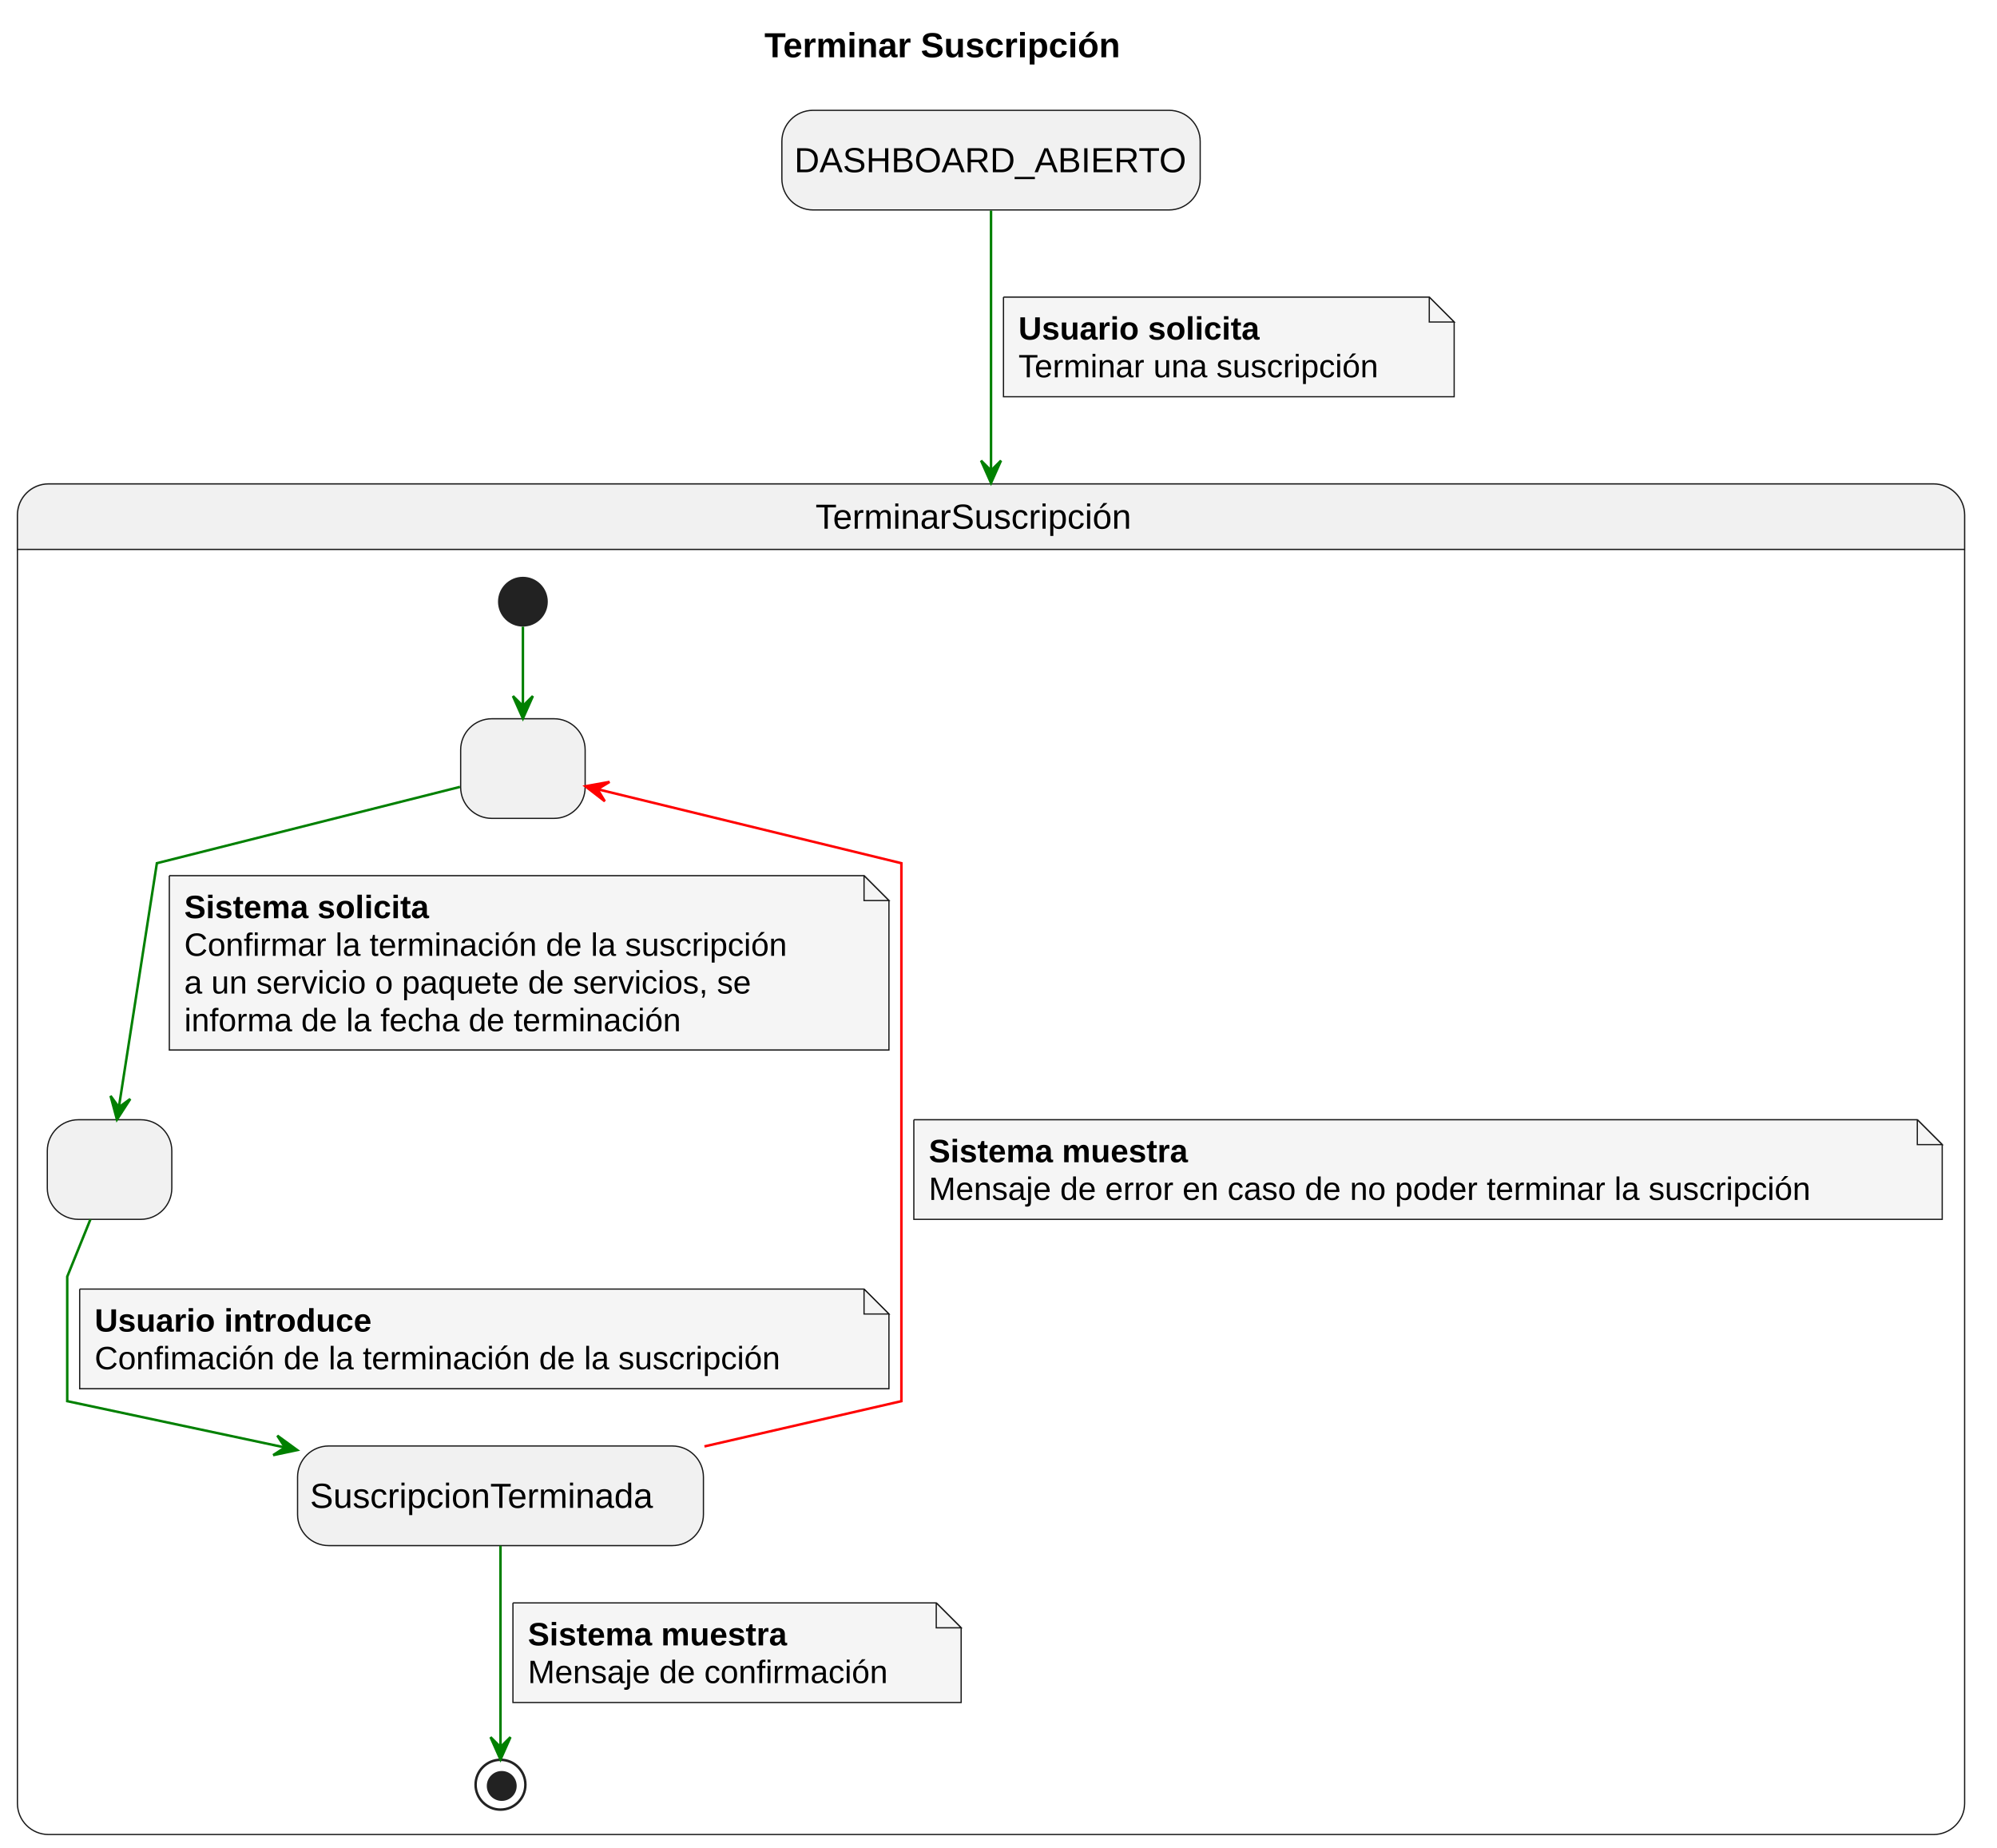
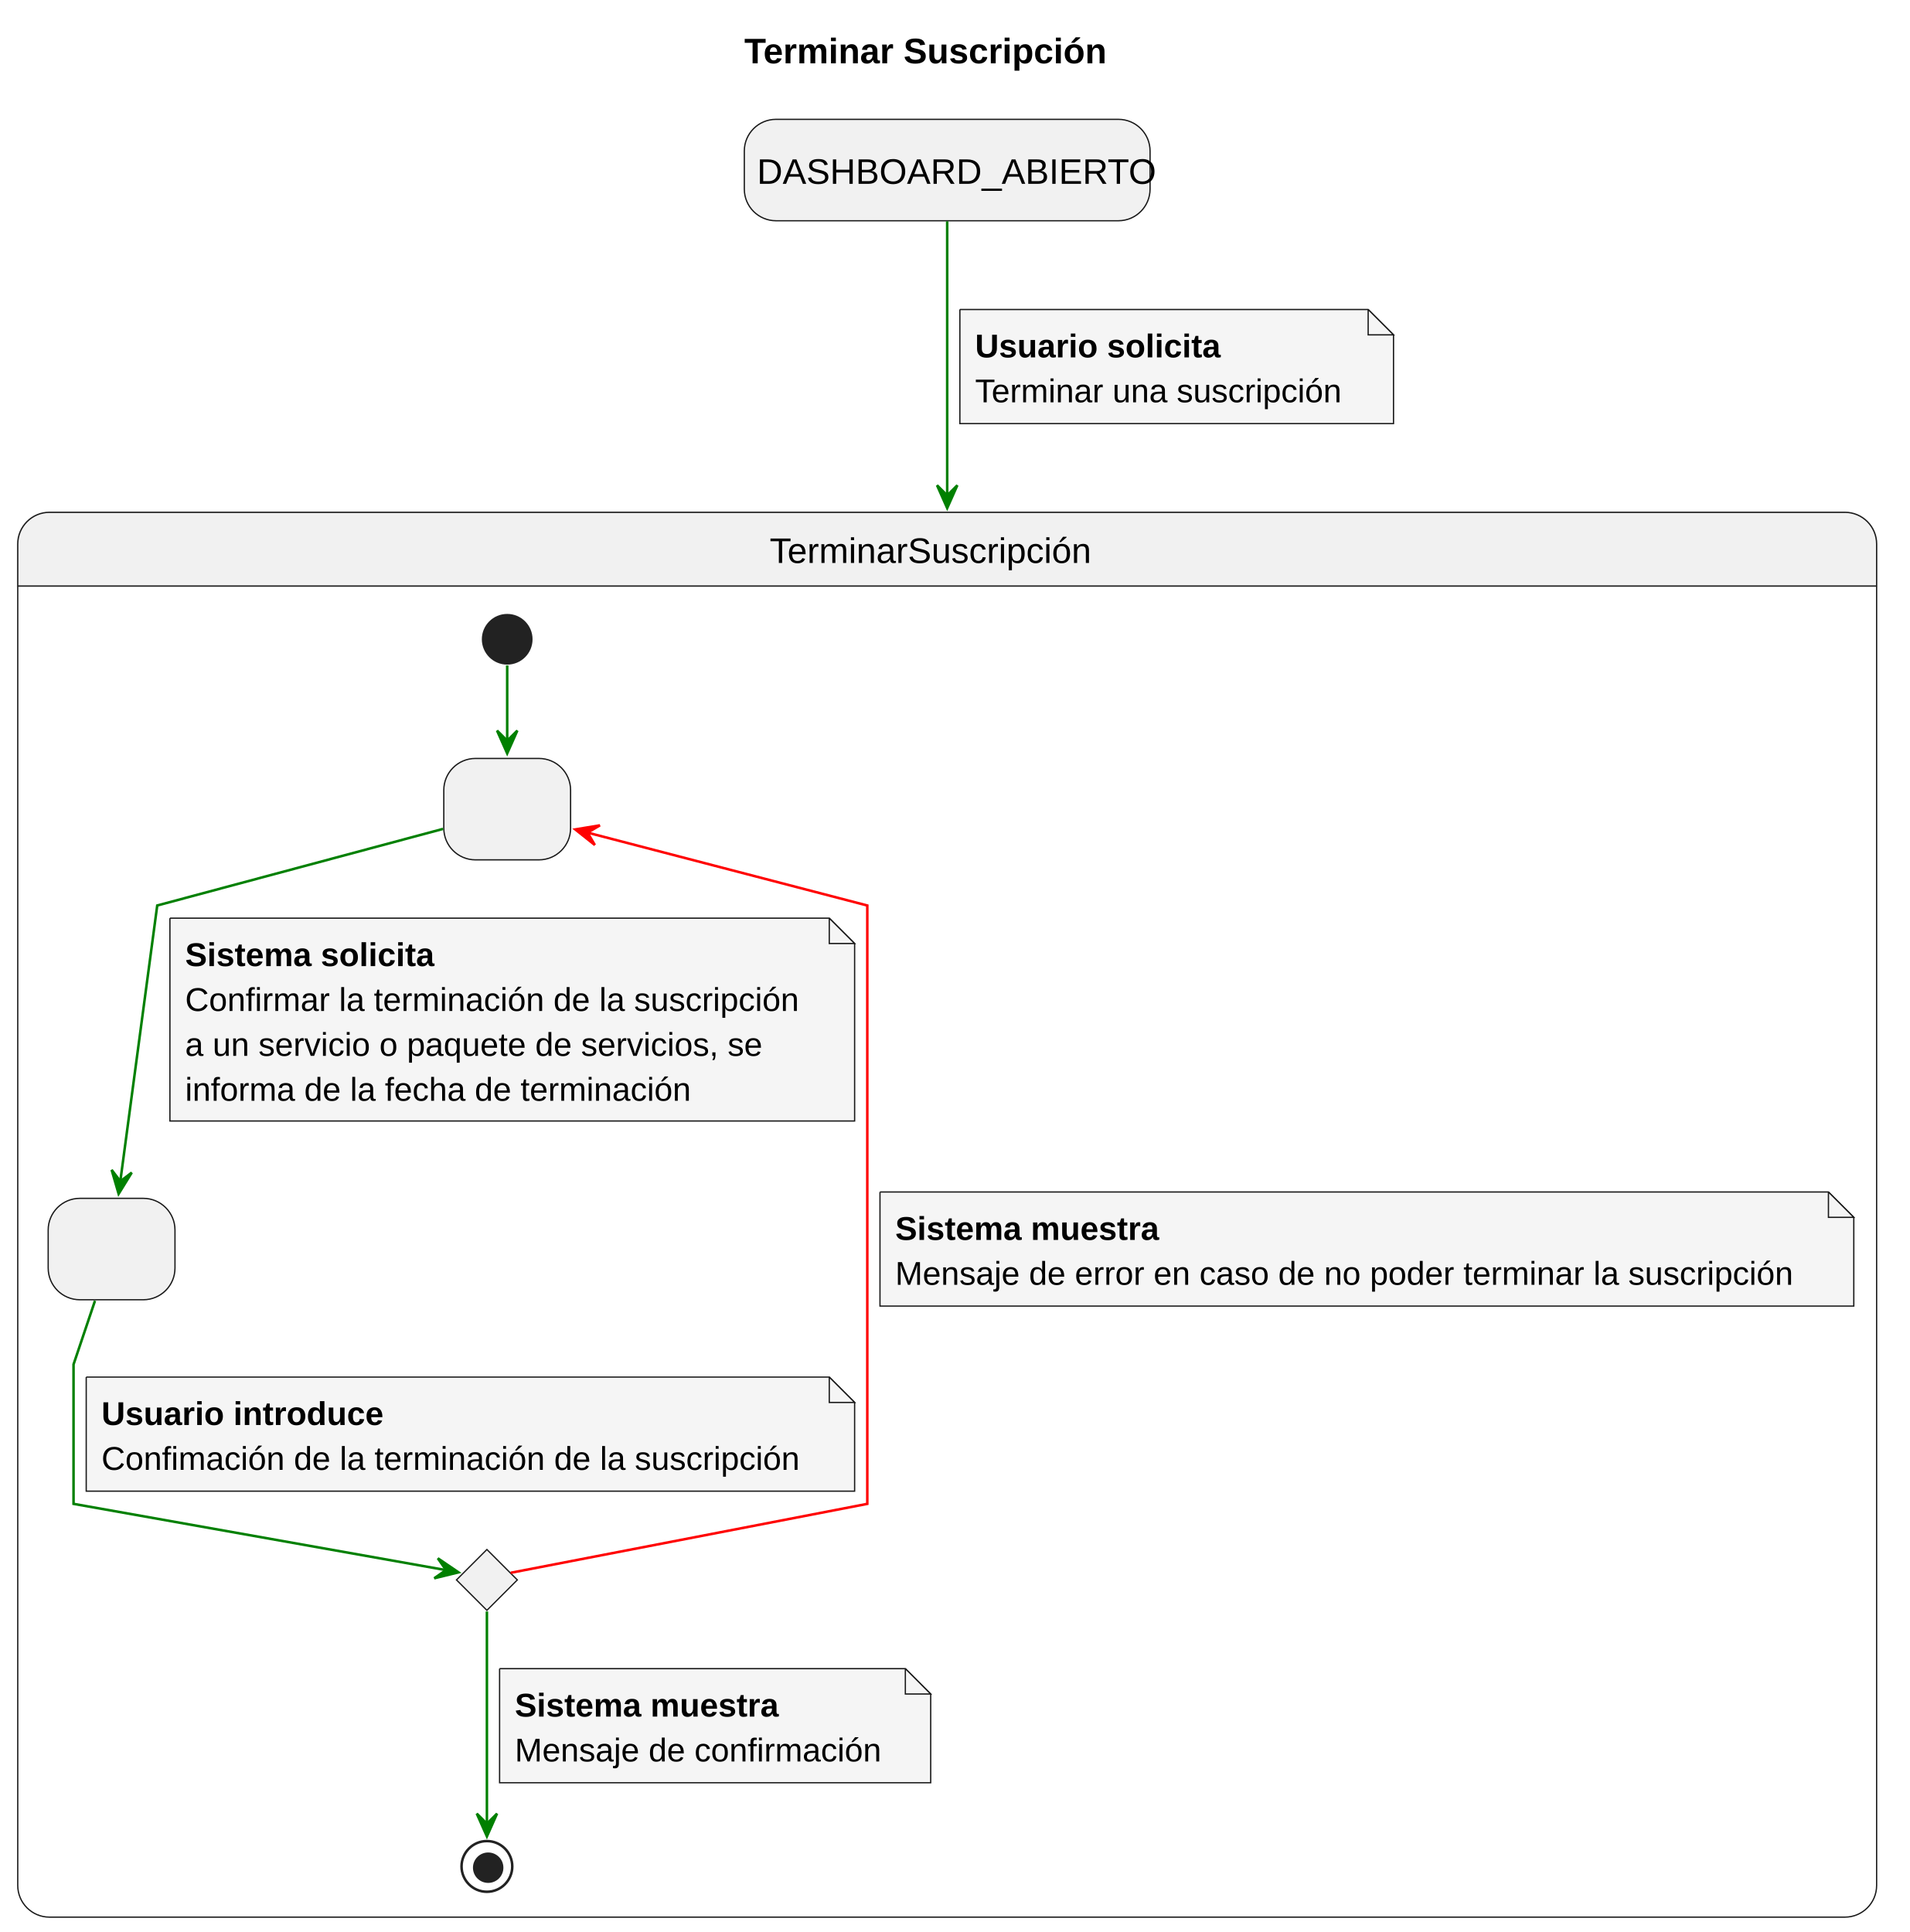
- <svg xmlns="http://www.w3.org/2000/svg" contentStyleType="text/css" height="742px" preserveAspectRatio="none" style="width:802px;height:742px;background:#FFFFFF;" version="1.1" viewBox="0 0 802 742" width="802px" zoomAndPan="magnify">
+ <svg xmlns="http://www.w3.org/2000/svg" contentStyleType="text/css" height="762px" preserveAspectRatio="none" style="width:753px;height:762px;background:#FFFFFF;" version="1.1" viewBox="0 0 753 762" width="753px" zoomAndPan="magnify">
  <defs />
  <g>
-     <text fill="#000000" font-family="Arial" font-size="14" font-weight="bold" lengthAdjust="spacing" textLength="168" x="307" y="22.995">Terminar Suscripción</text>
-     <rect fill="#F1F1F1" height="40" rx="12.5" ry="12.5" style="stroke:#181818;stroke-width:0.5;" width="168" x="314" y="44.297" />
-     <text fill="#000000" font-family="Arial" font-size="14" lengthAdjust="spacing" textLength="158" x="319" y="69.144">DASHBOARD_ABIERTO</text>
-     <path d="M19.5,194.297 L776.5,194.297 A12.5,12.5 0 0 1 789,206.797 L789,220.594 L7,220.594 L7,206.797 A12.5,12.5 0 0 1 19.5,194.297 " fill="#F1F1F1" style="stroke:#F1F1F1;stroke-width:1.0;" />
-     <rect fill="none" height="542.297" rx="12.5" ry="12.5" style="stroke:#181818;stroke-width:0.5;" width="782" x="7" y="194.297" />
-     <line style="stroke:#181818;stroke-width:0.5;" x1="7" x2="789" y1="220.594" y2="220.594" />
-     <text fill="#000000" font-family="Arial" font-size="14" lengthAdjust="spacing" textLength="141" x="327.5" y="212.292">TerminarSuscripción</text>
-     <rect fill="#F1F1F1" height="40" rx="12.5" ry="12.5" style="stroke:#181818;stroke-width:0.5;" width="50" x="185" y="288.594" />
-     <text fill="#000000" font-family="Arial" font-size="14" lengthAdjust="spacing" textLength="4" x="208" y="313.44"> </text>
-     <rect fill="#F1F1F1" height="40" rx="12.5" ry="12.5" style="stroke:#181818;stroke-width:0.5;" width="50" x="19" y="449.594" />
-     <text fill="#000000" font-family="Arial" font-size="14" lengthAdjust="spacing" textLength="4" x="42" y="474.44"> </text>
-     <ellipse cx="210" cy="241.594" fill="#222222" rx="10" ry="10" style="stroke:none;stroke-width:1.0;" />
-     <rect fill="#F1F1F1" height="40" rx="12.5" ry="12.5" style="stroke:#181818;stroke-width:0.5;" width="163" x="119.5" y="580.594" />
-     <text fill="#000000" font-family="Arial" font-size="14" lengthAdjust="spacing" textLength="153" x="124.5" y="605.44">SuscripcionTerminada</text>
-     <ellipse cx="201" cy="716.594" fill="none" rx="10" ry="10" style="stroke:#222222;stroke-width:1.0;" />
-     <ellipse cx="201.5" cy="717.094" fill="#222222" rx="6" ry="6" style="stroke:none;stroke-width:1.0;" />
+     <rect fill="none" height="29.068" id="_title" style="stroke:none;stroke-width:1.0;" width="156" x="288.5" y="5" />
+     <text fill="#000000" font-family="Arial" font-size="14" font-weight="bold" lengthAdjust="spacing" textLength="146" x="293.5" y="24.966">Terminar Suscripción</text>
+     <rect fill="#F1F1F1" height="40" rx="12.5" ry="12.5" style="stroke:#181818;stroke-width:0.5;" width="160" x="293.5" y="47.068" />
+     <text fill="#000000" font-family="Arial" font-size="14" lengthAdjust="spacing" textLength="150" x="298.5" y="72.5">DASHBOARD_ABIERTO</text>
+     <path d="M19.5,202.068 L727.5,202.068 A12.5,12.5 0 0 1 740,214.568 L740,231.136 L7,231.136 L7,214.568 A12.5,12.5 0 0 1 19.5,202.068 " fill="#F1F1F1" style="stroke:#F1F1F1;stroke-width:1.0;" />
+     <rect fill="none" height="554.068" rx="12.5" ry="12.5" style="stroke:#181818;stroke-width:0.5;" width="733" x="7" y="202.068" />
+     <line style="stroke:#181818;stroke-width:0.5;" x1="7" x2="740" y1="231.136" y2="231.136" />
+     <text fill="#000000" font-family="Arial" font-size="14" lengthAdjust="spacing" textLength="140" x="303.5" y="222.034">TerminarSuscripción</text>
+     <rect fill="#F1F1F1" height="40" rx="12.5" ry="12.5" style="stroke:#181818;stroke-width:0.5;" width="50" x="175" y="299.136" />
+     <text fill="#000000" font-family="Arial" font-size="14" lengthAdjust="spacing" textLength="4" x="198" y="324.568"> </text>
+     <rect fill="#F1F1F1" height="40" rx="12.5" ry="12.5" style="stroke:#181818;stroke-width:0.5;" width="50" x="19" y="472.636" />
+     <text fill="#000000" font-family="Arial" font-size="14" lengthAdjust="spacing" textLength="4" x="42" y="498.068"> </text>
+     <g id="elem_3">
+       <polygon fill="#F1F1F1" points="192,611.136,204,623.136,192,635.136,180,623.136,192,611.136" style="stroke:#181818;stroke-width:0.5;" />
+     </g>
+     <ellipse cx="200" cy="252.136" fill="#222222" rx="10" ry="10" style="stroke:none;stroke-width:1.0;" />
+     <ellipse cx="192" cy="736.136" fill="none" rx="10" ry="10" style="stroke:#222222;stroke-width:1.0;" />
+     <ellipse cx="192.5" cy="736.636" fill="#222222" rx="6" ry="6" style="stroke:none;stroke-width:1.0;" />
    <g id="link_*start*TerminarSuscripción_1">
-       <path d="M210,251.634 C210,259.784 210,272.154 210,283.194 " fill="none" id="*start*TerminarSuscripción-to-1" style="stroke:#008000;stroke-width:1.0;" />
-       <polygon fill="#008000" points="210,288.484,214,279.484,210,283.484,206,279.484,210,288.484" style="stroke:#008000;stroke-width:1.0;" />
+       <path d="M200,262.446 C200,270.236 200,281.736 200,292.266 " fill="none" id="*start*TerminarSuscripción-to-1" style="stroke:#008000;stroke-width:1.0;" />
+       <polygon fill="#008000" points="200,297.146,204,288.146,200,292.146,196,288.146,200,297.146" style="stroke:#008000;stroke-width:1.0;" />
    </g>
    <g id="link_1_2">
-       <path d="M184.73,315.954 C142.7,326.534 63,346.594 63,346.594 C63,346.594 53.29,408.934 47.75,444.494 " fill="none" id="1-to-2" style="stroke:#008000;stroke-width:1.0;" />
-       <polygon fill="#008000" points="46.97,449.534,52.31,441.258,47.741,444.594,44.406,440.025,46.97,449.534" style="stroke:#008000;stroke-width:1.0;" />
-       <path d="M68,351.594 L68,421.594 L357,421.594 L357,361.594 L347,351.594 L68,351.594 " fill="#F5F5F5" style="stroke:#181818;stroke-width:0.5;" />
-       <path d="M347,351.594 L347,361.594 L357,361.594 L347,351.594 " fill="#F5F5F5" style="stroke:#181818;stroke-width:0.5;" />
-       <text fill="#000000" font-family="Arial" font-size="13" font-weight="bold" lengthAdjust="spacing" textLength="116" x="74" y="368.661">Sistema solicita</text>
-       <text fill="#000000" font-family="Arial" font-size="13" lengthAdjust="spacing" textLength="268" x="74" y="383.793">Confirmar la terminación de la suscripción</text>
-       <text fill="#000000" font-family="Arial" font-size="13" lengthAdjust="spacing" textLength="251" x="74" y="398.926">a un servicio o paquete de servicios, se</text>
-       <text fill="#000000" font-family="Arial" font-size="13" lengthAdjust="spacing" textLength="223" x="74" y="414.059">informa de la fecha de terminación</text>
+       <path d="M174.69,326.926 C134.85,337.606 62,357.136 62,357.136 C62,357.136 52.67,426.876 47.44,465.916 " fill="none" id="1-to-2" style="stroke:#008000;stroke-width:1.0;" />
+       <polygon fill="#008000" points="46.78,470.866,51.952,462.484,47.451,465.911,44.024,461.41,46.78,470.866" style="stroke:#008000;stroke-width:1.0;" />
+       <path d="M67,362.136 L67,442.136 L337,442.136 L337,372.136 L327,362.136 L67,362.136 " fill="#F5F5F5" style="stroke:#181818;stroke-width:0.5;" />
+       <path d="M327,362.136 L327,372.136 L337,372.136 L327,362.136 " fill="#F5F5F5" style="stroke:#181818;stroke-width:0.5;" />
+       <text fill="#000000" font-family="Arial" font-size="13" font-weight="bold" lengthAdjust="spacing" textLength="102" x="73" y="381.033">Sistema solicita</text>
+       <text fill="#000000" font-family="Arial" font-size="13" lengthAdjust="spacing" textLength="249" x="73" y="398.739">Confirmar la terminación de la suscripción</text>
+       <text fill="#000000" font-family="Arial" font-size="13" lengthAdjust="spacing" textLength="229" x="73" y="416.445">a un servicio o paquete de servicios, se</text>
+       <text fill="#000000" font-family="Arial" font-size="13" lengthAdjust="spacing" textLength="206" x="73" y="434.151">informa de la fecha de terminación</text>
    </g>
-     <g id="link_2_SuscripcionTerminada">
-       <path d="M36.3,489.624 C31.8,500.744 27,512.594 27,512.594 C27,512.594 27,562.594 27,562.594 C27,562.594 70.71,571.884 114.31,581.164 " fill="none" id="2-to-SuscripcionTerminada" style="stroke:#008000;stroke-width:1.0;" />
-       <polygon fill="#008000" points="119.35,582.234,111.383,576.443,114.46,581.19,109.713,584.267,119.35,582.234" style="stroke:#008000;stroke-width:1.0;" />
-       <path d="M32,517.594 L32,557.594 L357,557.594 L357,527.594 L347,517.594 L32,517.594 " fill="#F5F5F5" style="stroke:#181818;stroke-width:0.5;" />
-       <path d="M347,517.594 L347,527.594 L357,527.594 L347,517.594 " fill="#F5F5F5" style="stroke:#181818;stroke-width:0.5;" />
-       <text fill="#000000" font-family="Arial" font-size="13" font-weight="bold" lengthAdjust="spacing" textLength="130" x="38" y="534.661">Usuario introduce</text>
-       <text fill="#000000" font-family="Arial" font-size="13" lengthAdjust="spacing" textLength="304" x="38" y="549.793">Confimación de la terminación de la suscripción</text>
+     <g id="link_2_3">
+       <path d="M37.46,513.026 C33.42,525.016 29,538.136 29,538.136 C29,538.136 29,593.136 29,593.136 C29,593.136 135.06,612.006 176.08,619.306 " fill="none" id="2-to-3" style="stroke:#008000;stroke-width:1.0;" />
+       <polygon fill="#008000" points="180.8,620.146,172.652,614.613,175.879,619.259,171.233,622.486,180.8,620.146" style="stroke:#008000;stroke-width:1.0;" />
+       <path d="M34,543.136 L34,588.136 L337,588.136 L337,553.136 L327,543.136 L34,543.136 " fill="#F5F5F5" style="stroke:#181818;stroke-width:0.5;" />
+       <path d="M327,543.136 L327,553.136 L337,553.136 L327,543.136 " fill="#F5F5F5" style="stroke:#181818;stroke-width:0.5;" />
+       <text fill="#000000" font-family="Arial" font-size="13" font-weight="bold" lengthAdjust="spacing" textLength="119" x="40" y="562.033">Usuario introduce</text>
+       <text fill="#000000" font-family="Arial" font-size="13" lengthAdjust="spacing" textLength="282" x="40" y="579.739">Confimación de la terminación de la suscripción</text>
    </g>
-     <g id="link_SuscripcionTerminada_1">
-       <path d="M282.91,580.764 C322.69,571.624 362,562.594 362,562.594 C362,562.594 362,346.594 362,346.594 C362,346.594 284.37,327.694 240.07,316.914 " fill="none" id="SuscripcionTerminada-to-1" style="stroke:#FF0000;stroke-width:1.0;" />
-       <polygon fill="#FF0000" points="235.1,315.704,242.895,321.724,239.957,316.889,244.792,313.952,235.1,315.704" style="stroke:#FF0000;stroke-width:1.0;" />
-       <path d="M367,449.594 L367,489.594 L780,489.594 L780,459.594 L770,449.594 L367,449.594 " fill="#F5F5F5" style="stroke:#181818;stroke-width:0.5;" />
-       <path d="M770,449.594 L770,459.594 L780,459.594 L770,449.594 " fill="#F5F5F5" style="stroke:#181818;stroke-width:0.5;" />
-       <text fill="#000000" font-family="Arial" font-size="13" font-weight="bold" lengthAdjust="spacing" textLength="125" x="373" y="466.661">Sistema muestra</text>
-       <text fill="#000000" font-family="Arial" font-size="13" lengthAdjust="spacing" textLength="392" x="373" y="481.793">Mensaje de error en caso de no poder terminar la suscripción</text>
+     <g id="link_3_1">
+       <path d="M201.38,620.326 C234.22,613.976 342,593.136 342,593.136 C342,593.136 342,357.136 342,357.136 C342,357.136 273.45,339.276 231.61,328.376 " fill="none" id="3-to-1" style="stroke:#FF0000;stroke-width:1.0;" />
+       <polygon fill="#FF0000" points="226.85,327.136,234.556,333.269,231.69,328.392,236.566,325.526,226.85,327.136" style="stroke:#FF0000;stroke-width:1.0;" />
+       <path d="M347,470.136 L347,515.136 L731,515.136 L731,480.136 L721,470.136 L347,470.136 " fill="#F5F5F5" style="stroke:#181818;stroke-width:0.5;" />
+       <path d="M721,470.136 L721,480.136 L731,480.136 L721,470.136 " fill="#F5F5F5" style="stroke:#181818;stroke-width:0.5;" />
+       <text fill="#000000" font-family="Arial" font-size="13" font-weight="bold" lengthAdjust="spacing" textLength="111" x="353" y="489.033">Sistema muestra</text>
+       <text fill="#000000" font-family="Arial" font-size="13" lengthAdjust="spacing" textLength="363" x="353" y="506.739">Mensaje de error en caso de no poder terminar la suscripción</text>
    </g>
-     <g id="link_SuscripcionTerminada_*end*TerminarSuscripción">
-       <path d="M201,620.674 C201,643.484 201,681.114 201,701.474 " fill="none" id="SuscripcionTerminada-to-*end*TerminarSuscripción" style="stroke:#008000;stroke-width:1.0;" />
-       <polygon fill="#008000" points="201,706.494,205,697.494,201,701.494,197,697.494,201,706.494" style="stroke:#008000;stroke-width:1.0;" />
-       <path d="M206,643.594 L206,683.594 L386,683.594 L386,653.594 L376,643.594 L206,643.594 " fill="#F5F5F5" style="stroke:#181818;stroke-width:0.5;" />
-       <path d="M376,643.594 L376,653.594 L386,653.594 L376,643.594 " fill="#F5F5F5" style="stroke:#181818;stroke-width:0.5;" />
-       <text fill="#000000" font-family="Arial" font-size="13" font-weight="bold" lengthAdjust="spacing" textLength="125" x="212" y="660.661">Sistema muestra</text>
-       <text fill="#000000" font-family="Arial" font-size="13" lengthAdjust="spacing" textLength="159" x="212" y="675.793">Mensaje de confirmación</text>
+     <g id="link_3_*end*TerminarSuscripción">
+       <path d="M192,635.596 C192,655.576 192,696.806 192,719.426 " fill="none" id="3-to-*end*TerminarSuscripción" style="stroke:#008000;stroke-width:1.0;" />
+       <polygon fill="#008000" points="192,724.296,196,715.296,192,719.296,188,715.296,192,724.296" style="stroke:#008000;stroke-width:1.0;" />
+       <path d="M197,658.136 L197,703.136 L367,703.136 L367,668.136 L357,658.136 L197,658.136 " fill="#F5F5F5" style="stroke:#181818;stroke-width:0.5;" />
+       <path d="M357,658.136 L357,668.136 L367,668.136 L357,658.136 " fill="#F5F5F5" style="stroke:#181818;stroke-width:0.5;" />
+       <text fill="#000000" font-family="Arial" font-size="13" font-weight="bold" lengthAdjust="spacing" textLength="111" x="203" y="677.033">Sistema muestra</text>
+       <text fill="#000000" font-family="Arial" font-size="13" lengthAdjust="spacing" textLength="149" x="203" y="694.739">Mensaje de confirmación</text>
    </g>
    <g id="link_DASHBOARD_ABIERTO_TerminarSuscripción">
-       <path d="M398,84.537 C398,106.347 398,144.657 398,188.807 " fill="none" id="DASHBOARD_ABIERTO-to-TerminarSuscripción" style="stroke:#008000;stroke-width:1.0;" />
-       <polygon fill="#008000" points="398,193.937,402,184.937,398,188.937,394,184.937,398,193.937" style="stroke:#008000;stroke-width:1.0;" />
-       <path d="M403,119.297 L403,159.297 L584,159.297 L584,129.297 L574,119.297 L403,119.297 " fill="#F5F5F5" style="stroke:#181818;stroke-width:0.5;" />
-       <path d="M574,119.297 L574,129.297 L584,129.297 L574,119.297 " fill="#F5F5F5" style="stroke:#181818;stroke-width:0.5;" />
-       <text fill="#000000" font-family="Arial" font-size="13" font-weight="bold" lengthAdjust="spacing" textLength="112" x="409" y="136.364">Usuario solicita</text>
-       <text fill="#000000" font-family="Arial" font-size="13" lengthAdjust="spacing" textLength="160" x="409" y="151.497">Terminar una suscripción</text>
+       <path d="M373.5,87.298 C373.5,109.718 373.5,149.648 373.5,195.678 " fill="none" id="DASHBOARD_ABIERTO-to-TerminarSuscripción" style="stroke:#008000;stroke-width:1.0;" />
+       <polygon fill="#008000" points="373.5,200.398,377.5,191.398,373.5,195.398,369.5,191.398,373.5,200.398" style="stroke:#008000;stroke-width:1.0;" />
+       <path d="M378.5,122.068 L378.5,167.068 L549.5,167.068 L549.5,132.068 L539.5,122.068 L378.5,122.068 " fill="#F5F5F5" style="stroke:#181818;stroke-width:0.5;" />
+       <path d="M539.5,122.068 L539.5,132.068 L549.5,132.068 L539.5,122.068 " fill="#F5F5F5" style="stroke:#181818;stroke-width:0.5;" />
+       <text fill="#000000" font-family="Arial" font-size="13" font-weight="bold" lengthAdjust="spacing" textLength="101" x="384.5" y="140.965">Usuario solicita</text>
+       <text fill="#000000" font-family="Arial" font-size="13" lengthAdjust="spacing" textLength="150" x="384.5" y="158.671">Terminar una suscripción</text>
    </g>
  </g>
</svg>
